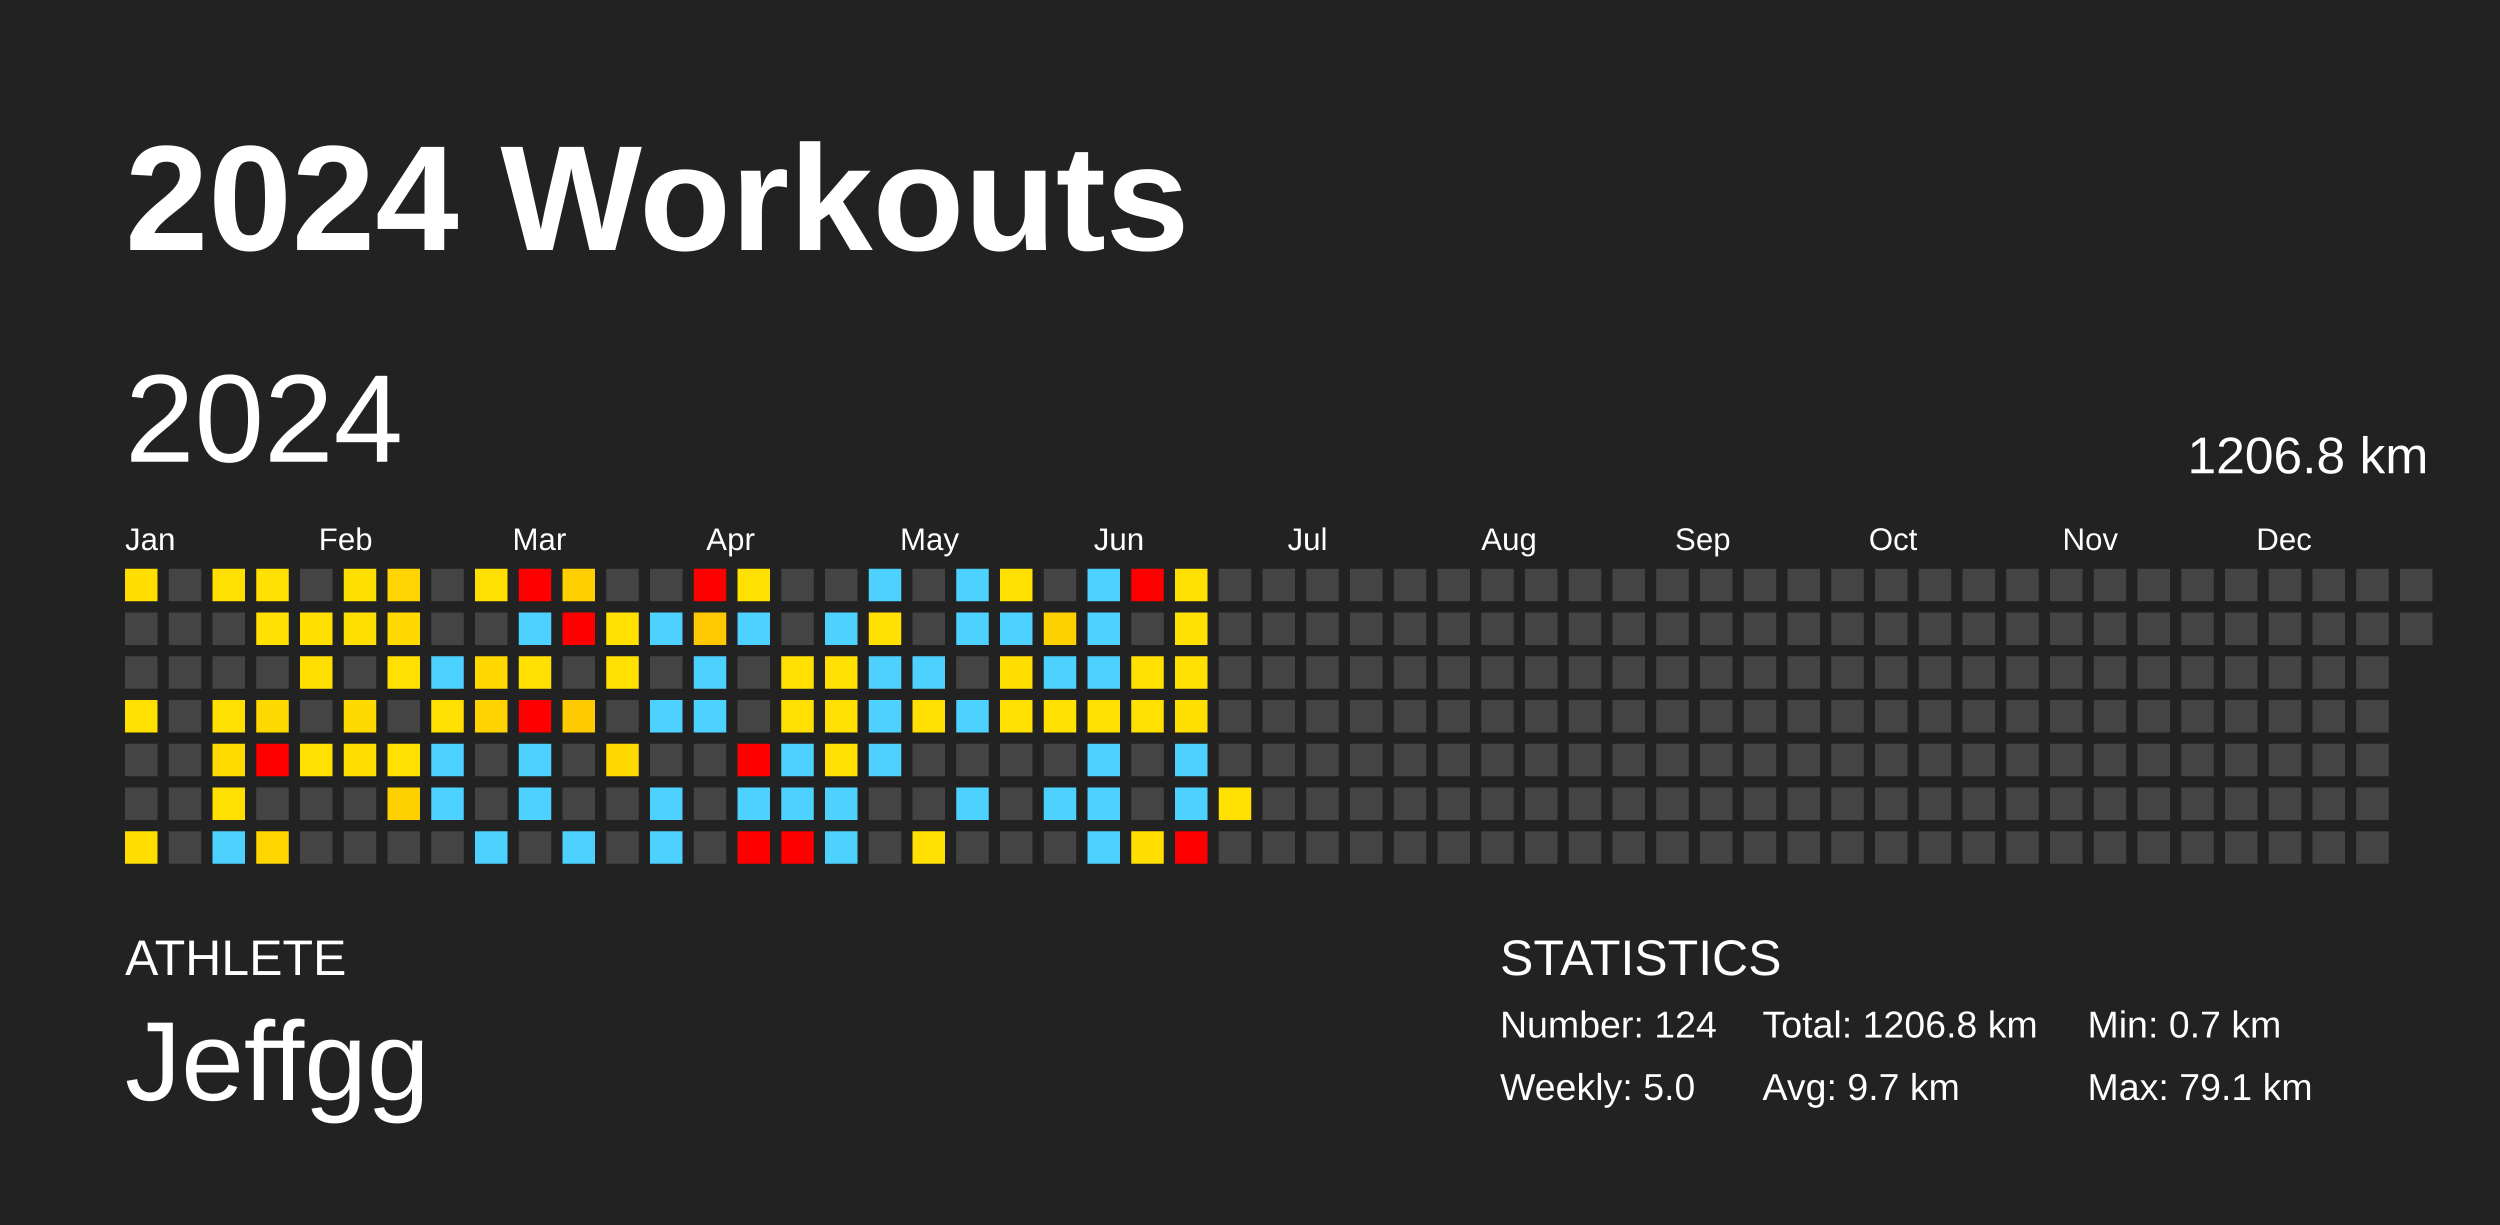
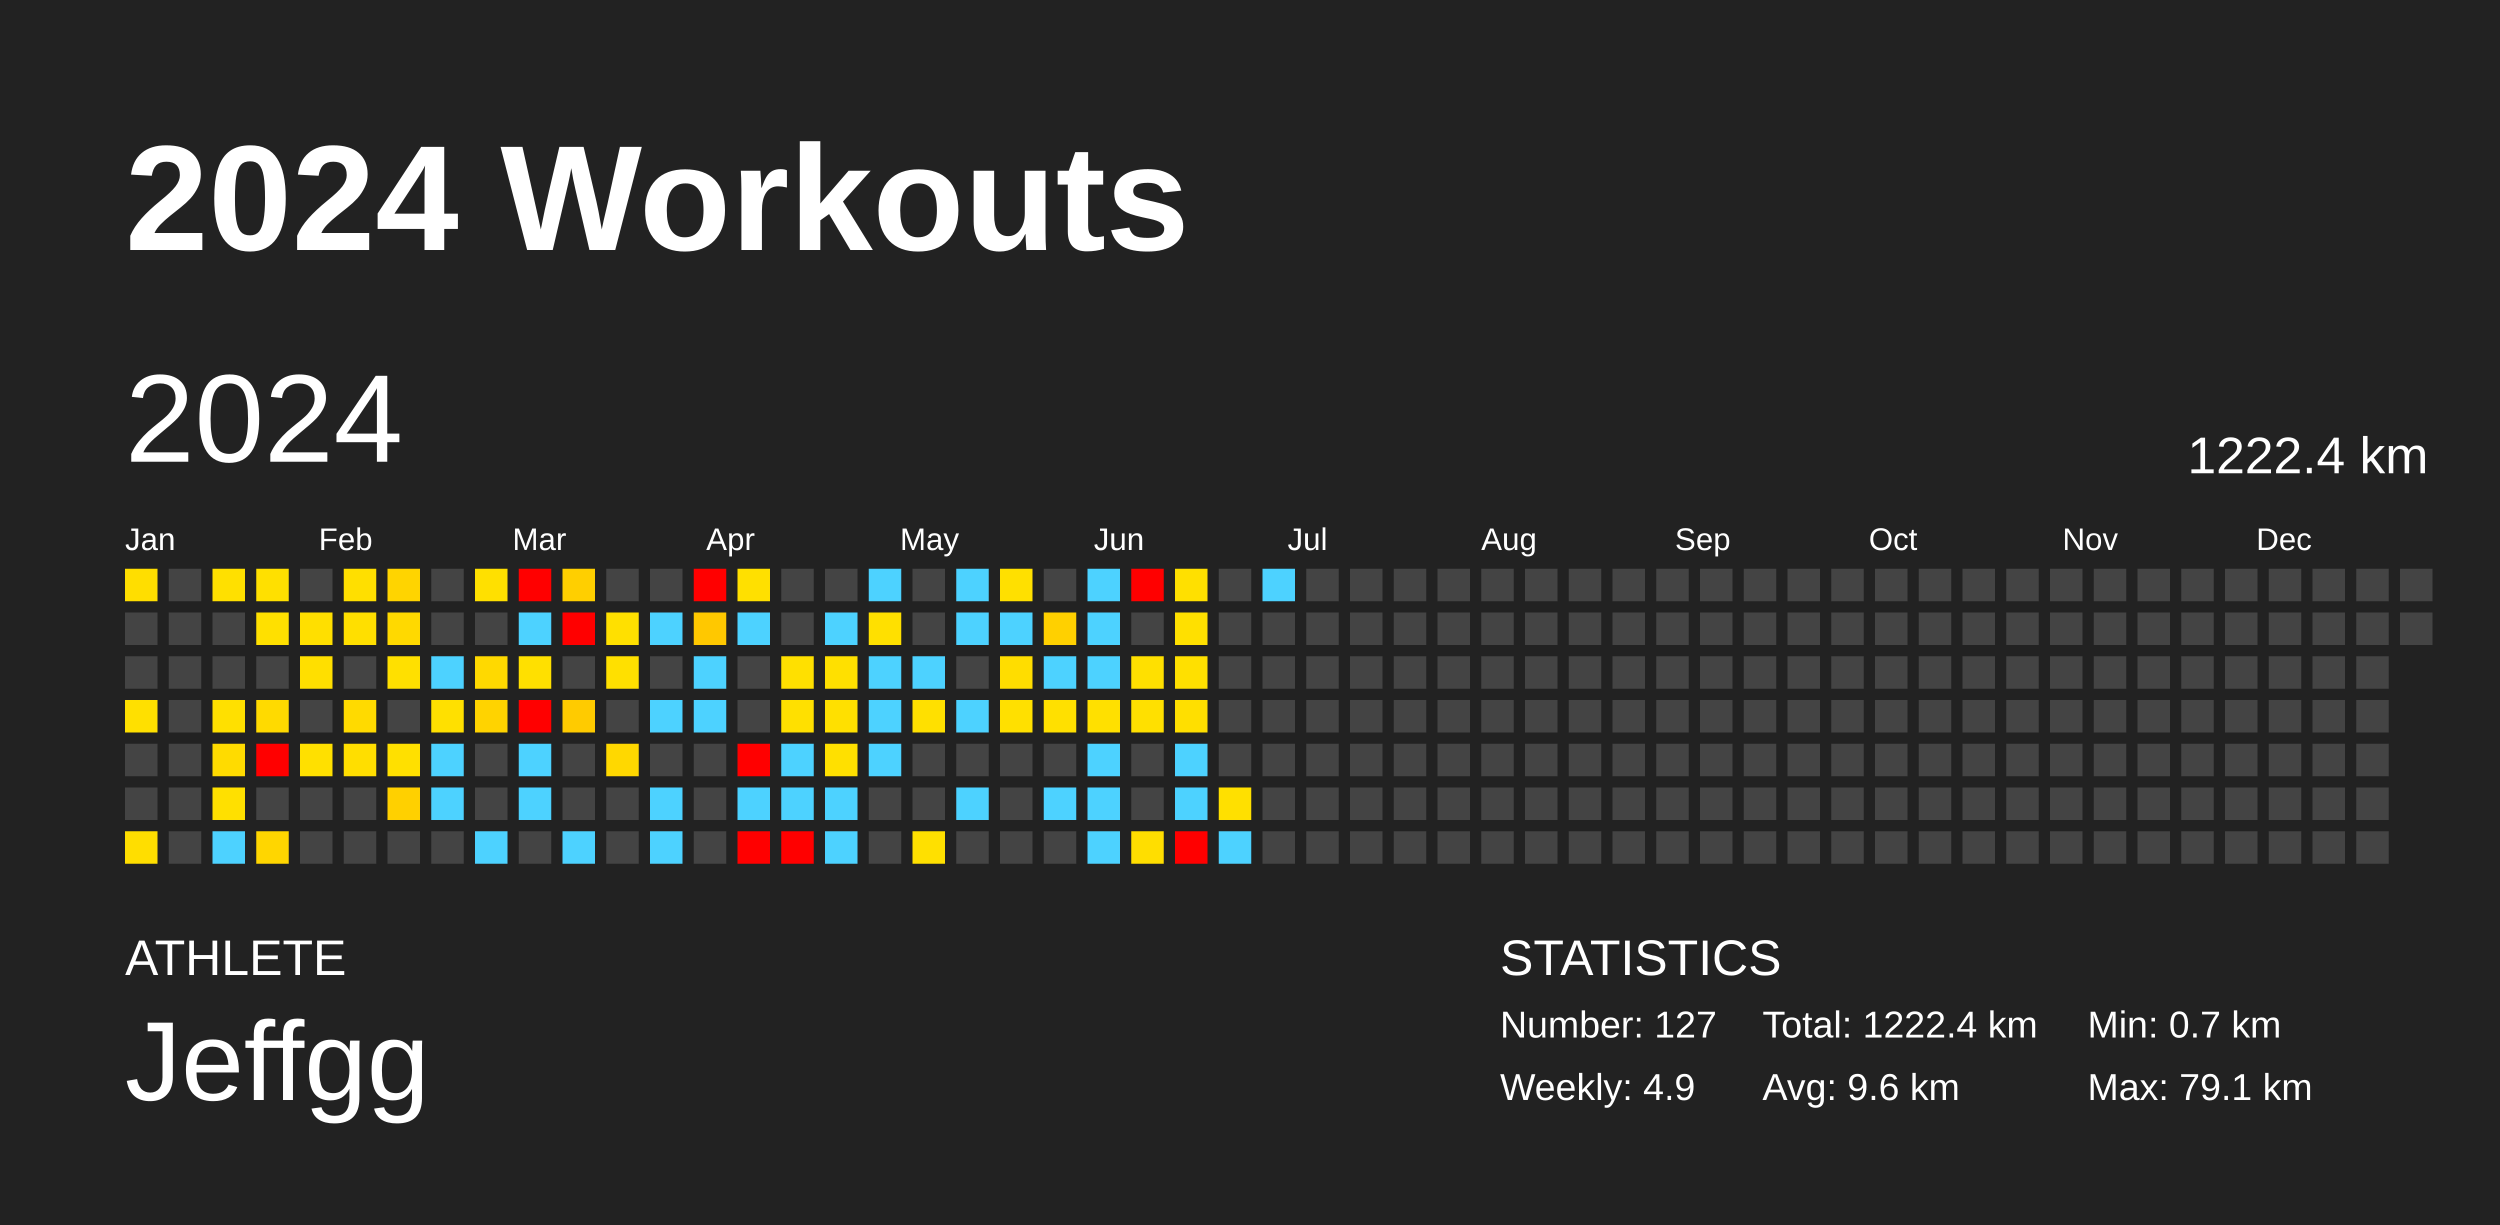
<svg xmlns="http://www.w3.org/2000/svg" baseProfile="full" height="98mm" version="1.1" viewBox="0,0,200,98" width="200mm">
  <defs />
  <rect fill="#222222" height="98" width="200" x="0" y="0" />
  <text fill="#FFFFFF" style="font-size:12px; font-family:Arial; font-weight:bold;" x="10" y="20">2024 Workouts</text>
  <text fill="#FFFFFF" style="font-size:4px; font-family:Arial" x="10" y="78">ATHLETE</text>
  <text fill="#FFFFFF" style="font-size:9px; font-family:Arial" x="10" y="88">Jeffgg</text>
  <text fill="#FFFFFF" style="font-size:4px; font-family:Arial" x="120" y="78">STATISTICS</text>
-   <text fill="#FFFFFF" style="font-size:3px; font-family:Arial" x="120" y="83">Number: 124</text>
-   <text fill="#FFFFFF" style="font-size:3px; font-family:Arial" x="120" y="88">Weekly: 5.0</text>
-   <text fill="#FFFFFF" style="font-size:3px; font-family:Arial" x="141" y="83">Total: 1206.8 km</text>
-   <text fill="#FFFFFF" style="font-size:3px; font-family:Arial" x="141" y="88">Avg: 9.7 km</text>
+   <text fill="#FFFFFF" style="font-size:3px; font-family:Arial" x="120" y="83">Number: 127</text>
+   <text fill="#FFFFFF" style="font-size:3px; font-family:Arial" x="120" y="88">Weekly: 4.9</text>
+   <text fill="#FFFFFF" style="font-size:3px; font-family:Arial" x="141" y="83">Total: 1222.4 km</text>
+   <text fill="#FFFFFF" style="font-size:3px; font-family:Arial" x="141" y="88">Avg: 9.6 km</text>
  <text fill="#FFFFFF" style="font-size:3px; font-family:Arial" x="167" y="83">Min: 0.7 km</text>
  <text fill="#FFFFFF" style="font-size:3px; font-family:Arial" x="167" y="88">Max: 79.1 km</text>
  <text dominant-baseline="hanging" fill="#FFFFFF" style="font-size:10.0px; font-family:Arial;" x="10" y="30">2024</text>
-   <text dominant-baseline="hanging" fill="#FFFFFF" style="font-size:4.125px; font-family:Arial;" x="175" y="35">1206.8 km</text>
+   <text dominant-baseline="hanging" fill="#FFFFFF" style="font-size:4.125px; font-family:Arial;" x="175" y="35">1222.4 km</text>
  <text fill="#FFFFFF" style="font-size:2.5px; font-family:Arial" x="10.0" y="44">Jan</text>
  <text fill="#FFFFFF" style="font-size:2.5px; font-family:Arial" x="25.5" y="44">Feb</text>
  <text fill="#FFFFFF" style="font-size:2.5px; font-family:Arial" x="41.0" y="44">Mar</text>
  <text fill="#FFFFFF" style="font-size:2.5px; font-family:Arial" x="56.5" y="44">Apr</text>
  <text fill="#FFFFFF" style="font-size:2.5px; font-family:Arial" x="72.0" y="44">May</text>
  <text fill="#FFFFFF" style="font-size:2.5px; font-family:Arial" x="87.5" y="44">Jun</text>
  <text fill="#FFFFFF" style="font-size:2.5px; font-family:Arial" x="103.0" y="44">Jul</text>
  <text fill="#FFFFFF" style="font-size:2.5px; font-family:Arial" x="118.5" y="44">Aug</text>
  <text fill="#FFFFFF" style="font-size:2.5px; font-family:Arial" x="134.0" y="44">Sep</text>
  <text fill="#FFFFFF" style="font-size:2.5px; font-family:Arial" x="149.5" y="44">Oct</text>
  <text fill="#FFFFFF" style="font-size:2.5px; font-family:Arial" x="165.0" y="44">Nov</text>
  <text fill="#FFFFFF" style="font-size:2.5px; font-family:Arial" x="180.5" y="44">Dec</text>
  <rect fill="#ffde00" height="2.6" width="2.6" x="10.0" y="45.5" />
  <rect fill="#444444" height="2.6" width="2.6" x="10.0" y="49.0" />
  <rect fill="#444444" height="2.6" width="2.6" x="10.0" y="52.5" />
  <rect fill="#ffe000" height="2.6" width="2.6" x="10.0" y="56.0" />
  <rect fill="#444444" height="2.6" width="2.6" x="10.0" y="59.5" />
  <rect fill="#444444" height="2.6" width="2.6" x="10.0" y="63.0" />
  <rect fill="#ffde00" height="2.6" width="2.6" x="10.0" y="66.5" />
  <rect fill="#444444" height="2.6" width="2.6" x="13.5" y="45.5" />
  <rect fill="#444444" height="2.6" width="2.6" x="13.5" y="49.0" />
  <rect fill="#444444" height="2.6" width="2.6" x="13.5" y="52.5" />
  <rect fill="#444444" height="2.6" width="2.6" x="13.5" y="56.0" />
  <rect fill="#444444" height="2.6" width="2.6" x="13.5" y="59.5" />
  <rect fill="#444444" height="2.6" width="2.6" x="13.5" y="63.0" />
  <rect fill="#444444" height="2.6" width="2.6" x="13.5" y="66.5" />
  <rect fill="#ffe000" height="2.6" width="2.6" x="17.0" y="45.5" />
  <rect fill="#444444" height="2.6" width="2.6" x="17.0" y="49.0" />
  <rect fill="#444444" height="2.6" width="2.6" x="17.0" y="52.5" />
  <rect fill="#ffe000" height="2.6" width="2.6" x="17.0" y="56.0" />
  <rect fill="#ffdb00" height="2.6" width="2.6" x="17.0" y="59.5" />
  <rect fill="#ffe000" height="2.6" width="2.6" x="17.0" y="63.0" />
  <rect fill="#4dd2ff" height="2.6" width="2.6" x="17.0" y="66.5" />
  <rect fill="#ffe000" height="2.6" width="2.6" x="20.5" y="45.5" />
  <rect fill="#ffe000" height="2.6" width="2.6" x="20.5" y="49.0" />
  <rect fill="#444444" height="2.6" width="2.6" x="20.5" y="52.5" />
  <rect fill="#ffda00" height="2.6" width="2.6" x="20.5" y="56.0" />
  <rect fill="red" height="2.6" width="2.6" x="20.5" y="59.5" />
  <rect fill="#444444" height="2.6" width="2.6" x="20.5" y="63.0" />
  <rect fill="#ffd600" height="2.6" width="2.6" x="20.5" y="66.5" />
  <rect fill="#444444" height="2.6" width="2.6" x="24.0" y="45.5" />
  <rect fill="#ffdf00" height="2.6" width="2.6" x="24.0" y="49.0" />
  <rect fill="#ffdf00" height="2.6" width="2.6" x="24.0" y="52.5" />
  <rect fill="#444444" height="2.6" width="2.6" x="24.0" y="56.0" />
  <rect fill="#ffe000" height="2.6" width="2.6" x="24.0" y="59.5" />
  <rect fill="#444444" height="2.6" width="2.6" x="24.0" y="63.0" />
  <rect fill="#444444" height="2.6" width="2.6" x="24.0" y="66.5" />
  <rect fill="#ffdf00" height="2.6" width="2.6" x="27.5" y="45.5" />
  <rect fill="#ffdf00" height="2.6" width="2.6" x="27.5" y="49.0" />
  <rect fill="#444444" height="2.6" width="2.6" x="27.5" y="52.5" />
  <rect fill="#ffda00" height="2.6" width="2.6" x="27.5" y="56.0" />
  <rect fill="#ffde00" height="2.6" width="2.6" x="27.5" y="59.5" />
  <rect fill="#444444" height="2.6" width="2.6" x="27.5" y="63.0" />
  <rect fill="#444444" height="2.6" width="2.6" x="27.5" y="66.5" />
  <rect fill="#ffd400" height="2.6" width="2.6" x="31.0" y="45.5" />
  <rect fill="#ffd900" height="2.6" width="2.6" x="31.0" y="49.0" />
  <rect fill="#ffe000" height="2.6" width="2.6" x="31.0" y="52.5" />
  <rect fill="#444444" height="2.6" width="2.6" x="31.0" y="56.0" />
  <rect fill="#ffe000" height="2.6" width="2.6" x="31.0" y="59.5" />
  <rect fill="#ffd000" height="2.6" width="2.6" x="31.0" y="63.0" />
  <rect fill="#444444" height="2.6" width="2.6" x="31.0" y="66.5" />
  <rect fill="#444444" height="2.6" width="2.6" x="34.5" y="45.5" />
  <rect fill="#444444" height="2.6" width="2.6" x="34.5" y="49.0" />
  <rect fill="#4dd2ff" height="2.6" width="2.6" x="34.5" y="52.5" />
  <rect fill="#ffe000" height="2.6" width="2.6" x="34.5" y="56.0" />
  <rect fill="#4dd2ff" height="2.6" width="2.6" x="34.5" y="59.5" />
  <rect fill="#4dd2ff" height="2.6" width="2.6" x="34.5" y="63.0" />
  <rect fill="#444444" height="2.6" width="2.6" x="34.5" y="66.5" />
  <rect fill="#ffe000" height="2.6" width="2.6" x="38.0" y="45.5" />
  <rect fill="#444444" height="2.6" width="2.6" x="38.0" y="49.0" />
  <rect fill="#ffd900" height="2.6" width="2.6" x="38.0" y="52.5" />
  <rect fill="#ffd300" height="2.6" width="2.6" x="38.0" y="56.0" />
  <rect fill="#444444" height="2.6" width="2.6" x="38.0" y="59.5" />
  <rect fill="#444444" height="2.6" width="2.6" x="38.0" y="63.0" />
  <rect fill="#4dd2ff" height="2.6" width="2.6" x="38.0" y="66.5" />
  <rect fill="red" height="2.6" width="2.6" x="41.5" y="45.5" />
  <rect fill="#4dd2ff" height="2.6" width="2.6" x="41.5" y="49.0" />
  <rect fill="#ffe000" height="2.6" width="2.6" x="41.5" y="52.5" />
  <rect fill="red" height="2.6" width="2.6" x="41.5" y="56.0" />
  <rect fill="#4dd2ff" height="2.6" width="2.6" x="41.5" y="59.5" />
  <rect fill="#4dd2ff" height="2.6" width="2.6" x="41.5" y="63.0" />
  <rect fill="#444444" height="2.6" width="2.6" x="41.5" y="66.5" />
  <rect fill="#ffcf00" height="2.6" width="2.6" x="45.0" y="45.5" />
  <rect fill="red" height="2.6" width="2.6" x="45.0" y="49.0" />
  <rect fill="#444444" height="2.6" width="2.6" x="45.0" y="52.5" />
  <rect fill="#ffcb00" height="2.6" width="2.6" x="45.0" y="56.0" />
  <rect fill="#444444" height="2.6" width="2.6" x="45.0" y="59.5" />
  <rect fill="#444444" height="2.6" width="2.6" x="45.0" y="63.0" />
  <rect fill="#4dd2ff" height="2.6" width="2.6" x="45.0" y="66.5" />
  <rect fill="#444444" height="2.6" width="2.6" x="48.5" y="45.5" />
  <rect fill="#ffe000" height="2.6" width="2.6" x="48.5" y="49.0" />
  <rect fill="#ffe000" height="2.6" width="2.6" x="48.5" y="52.5" />
  <rect fill="#444444" height="2.6" width="2.6" x="48.5" y="56.0" />
  <rect fill="#ffd800" height="2.6" width="2.6" x="48.5" y="59.5" />
  <rect fill="#444444" height="2.6" width="2.6" x="48.5" y="63.0" />
  <rect fill="#444444" height="2.6" width="2.6" x="48.5" y="66.5" />
  <rect fill="#444444" height="2.6" width="2.6" x="52.0" y="45.5" />
  <rect fill="#4dd2ff" height="2.6" width="2.6" x="52.0" y="49.0" />
  <rect fill="#444444" height="2.6" width="2.6" x="52.0" y="52.5" />
  <rect fill="#4dd2ff" height="2.6" width="2.6" x="52.0" y="56.0" />
  <rect fill="#444444" height="2.6" width="2.6" x="52.0" y="59.5" />
  <rect fill="#4dd2ff" height="2.6" width="2.6" x="52.0" y="63.0" />
  <rect fill="#4dd2ff" height="2.6" width="2.6" x="52.0" y="66.5" />
  <rect fill="red" height="2.6" width="2.6" x="55.5" y="45.5" />
  <rect fill="#ffc800" height="2.6" width="2.6" x="55.5" y="49.0" />
  <rect fill="#4dd2ff" height="2.6" width="2.6" x="55.5" y="52.5" />
  <rect fill="#4dd2ff" height="2.6" width="2.6" x="55.5" y="56.0" />
  <rect fill="#444444" height="2.6" width="2.6" x="55.5" y="59.5" />
  <rect fill="#444444" height="2.6" width="2.6" x="55.5" y="63.0" />
  <rect fill="#444444" height="2.6" width="2.6" x="55.5" y="66.5" />
  <rect fill="#ffe000" height="2.6" width="2.6" x="59.0" y="45.5" />
  <rect fill="#4dd2ff" height="2.6" width="2.6" x="59.0" y="49.0" />
  <rect fill="#444444" height="2.6" width="2.6" x="59.0" y="52.5" />
  <rect fill="#444444" height="2.6" width="2.6" x="59.0" y="56.0" />
  <rect fill="red" height="2.6" width="2.6" x="59.0" y="59.5" />
  <rect fill="#4dd2ff" height="2.6" width="2.6" x="59.0" y="63.0" />
  <rect fill="red" height="2.6" width="2.6" x="59.0" y="66.5" />
  <rect fill="#444444" height="2.6" width="2.6" x="62.5" y="45.5" />
  <rect fill="#444444" height="2.6" width="2.6" x="62.5" y="49.0" />
  <rect fill="#ffe000" height="2.6" width="2.6" x="62.5" y="52.5" />
  <rect fill="#ffe000" height="2.6" width="2.6" x="62.5" y="56.0" />
  <rect fill="#4dd2ff" height="2.6" width="2.6" x="62.5" y="59.5" />
  <rect fill="#4dd2ff" height="2.6" width="2.6" x="62.5" y="63.0" />
  <rect fill="red" height="2.6" width="2.6" x="62.5" y="66.5" />
  <rect fill="#444444" height="2.6" width="2.6" x="66.0" y="45.5" />
  <rect fill="#4dd2ff" height="2.6" width="2.6" x="66.0" y="49.0" />
  <rect fill="#ffe000" height="2.6" width="2.6" x="66.0" y="52.5" />
  <rect fill="#ffe000" height="2.6" width="2.6" x="66.0" y="56.0" />
  <rect fill="#ffe000" height="2.6" width="2.6" x="66.0" y="59.5" />
  <rect fill="#4dd2ff" height="2.6" width="2.6" x="66.0" y="63.0" />
  <rect fill="#4dd2ff" height="2.6" width="2.6" x="66.0" y="66.5" />
  <rect fill="#4dd2ff" height="2.6" width="2.6" x="69.5" y="45.5" />
  <rect fill="#ffe000" height="2.6" width="2.6" x="69.5" y="49.0" />
  <rect fill="#4dd2ff" height="2.6" width="2.6" x="69.5" y="52.5" />
  <rect fill="#4dd2ff" height="2.6" width="2.6" x="69.5" y="56.0" />
  <rect fill="#4dd2ff" height="2.6" width="2.6" x="69.5" y="59.5" />
  <rect fill="#444444" height="2.6" width="2.6" x="69.5" y="63.0" />
  <rect fill="#444444" height="2.6" width="2.6" x="69.5" y="66.5" />
  <rect fill="#444444" height="2.6" width="2.6" x="73.0" y="45.5" />
  <rect fill="#444444" height="2.6" width="2.6" x="73.0" y="49.0" />
  <rect fill="#4dd2ff" height="2.6" width="2.6" x="73.0" y="52.5" />
  <rect fill="#ffe000" height="2.6" width="2.6" x="73.0" y="56.0" />
  <rect fill="#444444" height="2.6" width="2.6" x="73.0" y="59.5" />
  <rect fill="#444444" height="2.6" width="2.6" x="73.0" y="63.0" />
  <rect fill="#ffe000" height="2.6" width="2.6" x="73.0" y="66.5" />
  <rect fill="#4dd2ff" height="2.6" width="2.6" x="76.5" y="45.5" />
  <rect fill="#4dd2ff" height="2.6" width="2.6" x="76.5" y="49.0" />
  <rect fill="#444444" height="2.6" width="2.6" x="76.5" y="52.5" />
  <rect fill="#4dd2ff" height="2.6" width="2.6" x="76.5" y="56.0" />
  <rect fill="#444444" height="2.6" width="2.6" x="76.5" y="59.5" />
  <rect fill="#4dd2ff" height="2.6" width="2.6" x="76.5" y="63.0" />
  <rect fill="#444444" height="2.6" width="2.6" x="76.5" y="66.5" />
  <rect fill="#ffe000" height="2.6" width="2.6" x="80.0" y="45.5" />
  <rect fill="#4dd2ff" height="2.6" width="2.6" x="80.0" y="49.0" />
  <rect fill="#ffdd00" height="2.6" width="2.6" x="80.0" y="52.5" />
  <rect fill="#ffe000" height="2.6" width="2.6" x="80.0" y="56.0" />
  <rect fill="#444444" height="2.6" width="2.6" x="80.0" y="59.5" />
  <rect fill="#444444" height="2.6" width="2.6" x="80.0" y="63.0" />
  <rect fill="#444444" height="2.6" width="2.6" x="80.0" y="66.5" />
  <rect fill="#444444" height="2.6" width="2.6" x="83.5" y="45.5" />
  <rect fill="#ffd000" height="2.6" width="2.6" x="83.5" y="49.0" />
  <rect fill="#4dd2ff" height="2.6" width="2.6" x="83.5" y="52.5" />
  <rect fill="#ffe000" height="2.6" width="2.6" x="83.5" y="56.0" />
  <rect fill="#444444" height="2.6" width="2.6" x="83.5" y="59.5" />
  <rect fill="#4dd2ff" height="2.6" width="2.6" x="83.5" y="63.0" />
  <rect fill="#444444" height="2.6" width="2.6" x="83.5" y="66.5" />
  <rect fill="#4dd2ff" height="2.6" width="2.6" x="87.0" y="45.5" />
  <rect fill="#4dd2ff" height="2.6" width="2.6" x="87.0" y="49.0" />
  <rect fill="#4dd2ff" height="2.6" width="2.6" x="87.0" y="52.5" />
  <rect fill="#ffe000" height="2.6" width="2.6" x="87.0" y="56.0" />
  <rect fill="#4dd2ff" height="2.6" width="2.6" x="87.0" y="59.5" />
  <rect fill="#4dd2ff" height="2.6" width="2.6" x="87.0" y="63.0" />
  <rect fill="#4dd2ff" height="2.6" width="2.6" x="87.0" y="66.5" />
  <rect fill="red" height="2.6" width="2.6" x="90.5" y="45.5" />
  <rect fill="#444444" height="2.6" width="2.6" x="90.5" y="49.0" />
  <rect fill="#ffe000" height="2.6" width="2.6" x="90.5" y="52.5" />
  <rect fill="#ffe000" height="2.6" width="2.6" x="90.5" y="56.0" />
  <rect fill="#444444" height="2.6" width="2.6" x="90.5" y="59.5" />
  <rect fill="#444444" height="2.6" width="2.6" x="90.5" y="63.0" />
  <rect fill="#ffde00" height="2.6" width="2.6" x="90.5" y="66.5" />
  <rect fill="#ffe000" height="2.6" width="2.6" x="94.0" y="45.5" />
  <rect fill="#ffe000" height="2.6" width="2.6" x="94.0" y="49.0" />
  <rect fill="#ffe000" height="2.6" width="2.6" x="94.0" y="52.5" />
  <rect fill="#ffdf00" height="2.6" width="2.6" x="94.0" y="56.0" />
  <rect fill="#4dd2ff" height="2.6" width="2.6" x="94.0" y="59.5" />
  <rect fill="#4dd2ff" height="2.6" width="2.6" x="94.0" y="63.0" />
  <rect fill="red" height="2.6" width="2.6" x="94.0" y="66.5" />
  <rect fill="#444444" height="2.6" width="2.6" x="97.5" y="45.5" />
  <rect fill="#444444" height="2.6" width="2.6" x="97.5" y="49.0" />
  <rect fill="#444444" height="2.6" width="2.6" x="97.5" y="52.5" />
  <rect fill="#444444" height="2.6" width="2.6" x="97.5" y="56.0" />
  <rect fill="#444444" height="2.6" width="2.6" x="97.5" y="59.5" />
  <rect fill="#ffe000" height="2.6" width="2.6" x="97.5" y="63.0" />
-   <rect fill="#444444" height="2.6" width="2.6" x="97.5" y="66.5" />
-   <rect fill="#444444" height="2.6" width="2.6" x="101.0" y="45.5" />
+   <rect fill="#4dd2ff" height="2.6" width="2.6" x="97.5" y="66.5" />
+   <rect fill="#4dd2ff" height="2.6" width="2.6" x="101.0" y="45.5" />
  <rect fill="#444444" height="2.6" width="2.6" x="101.0" y="49.0" />
  <rect fill="#444444" height="2.6" width="2.6" x="101.0" y="52.5" />
  <rect fill="#444444" height="2.6" width="2.6" x="101.0" y="56.0" />
  <rect fill="#444444" height="2.6" width="2.6" x="101.0" y="59.5" />
  <rect fill="#444444" height="2.6" width="2.6" x="101.0" y="63.0" />
  <rect fill="#444444" height="2.6" width="2.6" x="101.0" y="66.5" />
  <rect fill="#444444" height="2.6" width="2.6" x="104.5" y="45.5" />
  <rect fill="#444444" height="2.6" width="2.6" x="104.5" y="49.0" />
  <rect fill="#444444" height="2.6" width="2.6" x="104.5" y="52.5" />
  <rect fill="#444444" height="2.6" width="2.6" x="104.5" y="56.0" />
  <rect fill="#444444" height="2.6" width="2.6" x="104.5" y="59.5" />
  <rect fill="#444444" height="2.6" width="2.6" x="104.5" y="63.0" />
  <rect fill="#444444" height="2.6" width="2.6" x="104.5" y="66.5" />
  <rect fill="#444444" height="2.6" width="2.6" x="108.0" y="45.5" />
  <rect fill="#444444" height="2.6" width="2.6" x="108.0" y="49.0" />
  <rect fill="#444444" height="2.6" width="2.6" x="108.0" y="52.5" />
  <rect fill="#444444" height="2.6" width="2.6" x="108.0" y="56.0" />
  <rect fill="#444444" height="2.6" width="2.6" x="108.0" y="59.5" />
  <rect fill="#444444" height="2.6" width="2.6" x="108.0" y="63.0" />
  <rect fill="#444444" height="2.6" width="2.6" x="108.0" y="66.5" />
  <rect fill="#444444" height="2.6" width="2.6" x="111.5" y="45.5" />
  <rect fill="#444444" height="2.6" width="2.6" x="111.5" y="49.0" />
  <rect fill="#444444" height="2.6" width="2.6" x="111.5" y="52.5" />
  <rect fill="#444444" height="2.6" width="2.6" x="111.5" y="56.0" />
  <rect fill="#444444" height="2.6" width="2.6" x="111.5" y="59.5" />
  <rect fill="#444444" height="2.6" width="2.6" x="111.5" y="63.0" />
  <rect fill="#444444" height="2.6" width="2.6" x="111.5" y="66.5" />
  <rect fill="#444444" height="2.6" width="2.6" x="115.0" y="45.5" />
  <rect fill="#444444" height="2.6" width="2.6" x="115.0" y="49.0" />
  <rect fill="#444444" height="2.6" width="2.6" x="115.0" y="52.5" />
  <rect fill="#444444" height="2.6" width="2.6" x="115.0" y="56.0" />
  <rect fill="#444444" height="2.6" width="2.6" x="115.0" y="59.5" />
  <rect fill="#444444" height="2.6" width="2.6" x="115.0" y="63.0" />
  <rect fill="#444444" height="2.6" width="2.6" x="115.0" y="66.5" />
  <rect fill="#444444" height="2.6" width="2.6" x="118.5" y="45.5" />
  <rect fill="#444444" height="2.6" width="2.6" x="118.5" y="49.0" />
  <rect fill="#444444" height="2.6" width="2.6" x="118.5" y="52.5" />
  <rect fill="#444444" height="2.6" width="2.6" x="118.5" y="56.0" />
  <rect fill="#444444" height="2.6" width="2.6" x="118.5" y="59.5" />
  <rect fill="#444444" height="2.6" width="2.6" x="118.5" y="63.0" />
  <rect fill="#444444" height="2.6" width="2.6" x="118.5" y="66.5" />
  <rect fill="#444444" height="2.6" width="2.6" x="122.0" y="45.5" />
  <rect fill="#444444" height="2.6" width="2.6" x="122.0" y="49.0" />
  <rect fill="#444444" height="2.6" width="2.6" x="122.0" y="52.5" />
  <rect fill="#444444" height="2.6" width="2.6" x="122.0" y="56.0" />
  <rect fill="#444444" height="2.6" width="2.6" x="122.0" y="59.5" />
  <rect fill="#444444" height="2.6" width="2.6" x="122.0" y="63.0" />
  <rect fill="#444444" height="2.6" width="2.6" x="122.0" y="66.5" />
  <rect fill="#444444" height="2.6" width="2.6" x="125.5" y="45.5" />
  <rect fill="#444444" height="2.6" width="2.6" x="125.5" y="49.0" />
  <rect fill="#444444" height="2.6" width="2.6" x="125.5" y="52.5" />
  <rect fill="#444444" height="2.6" width="2.6" x="125.5" y="56.0" />
  <rect fill="#444444" height="2.6" width="2.6" x="125.5" y="59.5" />
  <rect fill="#444444" height="2.6" width="2.6" x="125.5" y="63.0" />
  <rect fill="#444444" height="2.6" width="2.6" x="125.5" y="66.5" />
  <rect fill="#444444" height="2.6" width="2.6" x="129.0" y="45.5" />
  <rect fill="#444444" height="2.6" width="2.6" x="129.0" y="49.0" />
  <rect fill="#444444" height="2.6" width="2.6" x="129.0" y="52.5" />
  <rect fill="#444444" height="2.6" width="2.6" x="129.0" y="56.0" />
  <rect fill="#444444" height="2.6" width="2.6" x="129.0" y="59.5" />
  <rect fill="#444444" height="2.6" width="2.6" x="129.0" y="63.0" />
  <rect fill="#444444" height="2.6" width="2.6" x="129.0" y="66.5" />
  <rect fill="#444444" height="2.6" width="2.6" x="132.5" y="45.5" />
  <rect fill="#444444" height="2.6" width="2.6" x="132.5" y="49.0" />
  <rect fill="#444444" height="2.6" width="2.6" x="132.5" y="52.5" />
  <rect fill="#444444" height="2.6" width="2.6" x="132.5" y="56.0" />
  <rect fill="#444444" height="2.6" width="2.6" x="132.5" y="59.5" />
  <rect fill="#444444" height="2.6" width="2.6" x="132.5" y="63.0" />
  <rect fill="#444444" height="2.6" width="2.6" x="132.5" y="66.5" />
  <rect fill="#444444" height="2.6" width="2.6" x="136.0" y="45.5" />
  <rect fill="#444444" height="2.6" width="2.6" x="136.0" y="49.0" />
  <rect fill="#444444" height="2.6" width="2.6" x="136.0" y="52.5" />
  <rect fill="#444444" height="2.6" width="2.6" x="136.0" y="56.0" />
  <rect fill="#444444" height="2.6" width="2.6" x="136.0" y="59.5" />
  <rect fill="#444444" height="2.6" width="2.6" x="136.0" y="63.0" />
  <rect fill="#444444" height="2.6" width="2.6" x="136.0" y="66.5" />
  <rect fill="#444444" height="2.6" width="2.6" x="139.5" y="45.5" />
  <rect fill="#444444" height="2.6" width="2.6" x="139.5" y="49.0" />
  <rect fill="#444444" height="2.6" width="2.6" x="139.5" y="52.5" />
  <rect fill="#444444" height="2.6" width="2.6" x="139.5" y="56.0" />
  <rect fill="#444444" height="2.6" width="2.6" x="139.5" y="59.5" />
  <rect fill="#444444" height="2.6" width="2.6" x="139.5" y="63.0" />
  <rect fill="#444444" height="2.6" width="2.6" x="139.5" y="66.5" />
  <rect fill="#444444" height="2.6" width="2.6" x="143.0" y="45.5" />
  <rect fill="#444444" height="2.6" width="2.6" x="143.0" y="49.0" />
  <rect fill="#444444" height="2.6" width="2.6" x="143.0" y="52.5" />
  <rect fill="#444444" height="2.6" width="2.6" x="143.0" y="56.0" />
  <rect fill="#444444" height="2.6" width="2.6" x="143.0" y="59.5" />
  <rect fill="#444444" height="2.6" width="2.6" x="143.0" y="63.0" />
  <rect fill="#444444" height="2.6" width="2.6" x="143.0" y="66.5" />
  <rect fill="#444444" height="2.6" width="2.6" x="146.5" y="45.5" />
  <rect fill="#444444" height="2.6" width="2.6" x="146.5" y="49.0" />
  <rect fill="#444444" height="2.6" width="2.6" x="146.5" y="52.5" />
  <rect fill="#444444" height="2.6" width="2.6" x="146.5" y="56.0" />
  <rect fill="#444444" height="2.6" width="2.6" x="146.5" y="59.5" />
  <rect fill="#444444" height="2.6" width="2.6" x="146.5" y="63.0" />
  <rect fill="#444444" height="2.6" width="2.6" x="146.5" y="66.5" />
  <rect fill="#444444" height="2.6" width="2.6" x="150.0" y="45.5" />
  <rect fill="#444444" height="2.6" width="2.6" x="150.0" y="49.0" />
  <rect fill="#444444" height="2.6" width="2.6" x="150.0" y="52.5" />
  <rect fill="#444444" height="2.6" width="2.6" x="150.0" y="56.0" />
  <rect fill="#444444" height="2.6" width="2.6" x="150.0" y="59.5" />
  <rect fill="#444444" height="2.6" width="2.6" x="150.0" y="63.0" />
  <rect fill="#444444" height="2.6" width="2.6" x="150.0" y="66.5" />
  <rect fill="#444444" height="2.6" width="2.6" x="153.5" y="45.5" />
  <rect fill="#444444" height="2.6" width="2.6" x="153.5" y="49.0" />
  <rect fill="#444444" height="2.6" width="2.6" x="153.5" y="52.5" />
  <rect fill="#444444" height="2.6" width="2.6" x="153.5" y="56.0" />
  <rect fill="#444444" height="2.6" width="2.6" x="153.5" y="59.5" />
  <rect fill="#444444" height="2.6" width="2.6" x="153.5" y="63.0" />
  <rect fill="#444444" height="2.6" width="2.6" x="153.5" y="66.5" />
  <rect fill="#444444" height="2.6" width="2.6" x="157.0" y="45.5" />
  <rect fill="#444444" height="2.6" width="2.6" x="157.0" y="49.0" />
  <rect fill="#444444" height="2.6" width="2.6" x="157.0" y="52.5" />
  <rect fill="#444444" height="2.6" width="2.6" x="157.0" y="56.0" />
  <rect fill="#444444" height="2.6" width="2.6" x="157.0" y="59.5" />
  <rect fill="#444444" height="2.6" width="2.6" x="157.0" y="63.0" />
  <rect fill="#444444" height="2.6" width="2.6" x="157.0" y="66.5" />
  <rect fill="#444444" height="2.6" width="2.6" x="160.5" y="45.5" />
  <rect fill="#444444" height="2.6" width="2.6" x="160.5" y="49.0" />
  <rect fill="#444444" height="2.6" width="2.6" x="160.5" y="52.5" />
  <rect fill="#444444" height="2.6" width="2.6" x="160.5" y="56.0" />
  <rect fill="#444444" height="2.6" width="2.6" x="160.5" y="59.5" />
  <rect fill="#444444" height="2.6" width="2.6" x="160.5" y="63.0" />
  <rect fill="#444444" height="2.6" width="2.6" x="160.5" y="66.5" />
  <rect fill="#444444" height="2.6" width="2.6" x="164.0" y="45.5" />
  <rect fill="#444444" height="2.6" width="2.6" x="164.0" y="49.0" />
  <rect fill="#444444" height="2.6" width="2.6" x="164.0" y="52.5" />
  <rect fill="#444444" height="2.6" width="2.6" x="164.0" y="56.0" />
  <rect fill="#444444" height="2.6" width="2.6" x="164.0" y="59.5" />
  <rect fill="#444444" height="2.6" width="2.6" x="164.0" y="63.0" />
  <rect fill="#444444" height="2.6" width="2.6" x="164.0" y="66.5" />
  <rect fill="#444444" height="2.6" width="2.6" x="167.5" y="45.5" />
  <rect fill="#444444" height="2.6" width="2.6" x="167.5" y="49.0" />
  <rect fill="#444444" height="2.6" width="2.6" x="167.5" y="52.5" />
  <rect fill="#444444" height="2.6" width="2.6" x="167.5" y="56.0" />
  <rect fill="#444444" height="2.6" width="2.6" x="167.5" y="59.5" />
  <rect fill="#444444" height="2.6" width="2.6" x="167.5" y="63.0" />
  <rect fill="#444444" height="2.6" width="2.6" x="167.5" y="66.5" />
  <rect fill="#444444" height="2.6" width="2.6" x="171.0" y="45.5" />
  <rect fill="#444444" height="2.6" width="2.6" x="171.0" y="49.0" />
  <rect fill="#444444" height="2.6" width="2.6" x="171.0" y="52.5" />
  <rect fill="#444444" height="2.6" width="2.6" x="171.0" y="56.0" />
  <rect fill="#444444" height="2.6" width="2.6" x="171.0" y="59.5" />
  <rect fill="#444444" height="2.6" width="2.6" x="171.0" y="63.0" />
  <rect fill="#444444" height="2.6" width="2.6" x="171.0" y="66.5" />
  <rect fill="#444444" height="2.6" width="2.6" x="174.5" y="45.5" />
  <rect fill="#444444" height="2.6" width="2.6" x="174.5" y="49.0" />
  <rect fill="#444444" height="2.6" width="2.6" x="174.5" y="52.5" />
  <rect fill="#444444" height="2.6" width="2.6" x="174.5" y="56.0" />
  <rect fill="#444444" height="2.6" width="2.6" x="174.5" y="59.5" />
  <rect fill="#444444" height="2.6" width="2.6" x="174.5" y="63.0" />
  <rect fill="#444444" height="2.6" width="2.6" x="174.5" y="66.5" />
  <rect fill="#444444" height="2.6" width="2.6" x="178.0" y="45.5" />
  <rect fill="#444444" height="2.6" width="2.6" x="178.0" y="49.0" />
  <rect fill="#444444" height="2.6" width="2.6" x="178.0" y="52.5" />
  <rect fill="#444444" height="2.6" width="2.6" x="178.0" y="56.0" />
  <rect fill="#444444" height="2.6" width="2.6" x="178.0" y="59.5" />
  <rect fill="#444444" height="2.6" width="2.6" x="178.0" y="63.0" />
  <rect fill="#444444" height="2.6" width="2.6" x="178.0" y="66.5" />
  <rect fill="#444444" height="2.6" width="2.6" x="181.5" y="45.5" />
  <rect fill="#444444" height="2.6" width="2.6" x="181.5" y="49.0" />
  <rect fill="#444444" height="2.6" width="2.6" x="181.5" y="52.5" />
  <rect fill="#444444" height="2.6" width="2.6" x="181.5" y="56.0" />
  <rect fill="#444444" height="2.6" width="2.6" x="181.5" y="59.5" />
  <rect fill="#444444" height="2.6" width="2.6" x="181.5" y="63.0" />
  <rect fill="#444444" height="2.6" width="2.6" x="181.5" y="66.5" />
  <rect fill="#444444" height="2.6" width="2.6" x="185.0" y="45.5" />
  <rect fill="#444444" height="2.6" width="2.6" x="185.0" y="49.0" />
  <rect fill="#444444" height="2.6" width="2.6" x="185.0" y="52.5" />
  <rect fill="#444444" height="2.6" width="2.6" x="185.0" y="56.0" />
  <rect fill="#444444" height="2.6" width="2.6" x="185.0" y="59.5" />
  <rect fill="#444444" height="2.6" width="2.6" x="185.0" y="63.0" />
  <rect fill="#444444" height="2.6" width="2.6" x="185.0" y="66.5" />
  <rect fill="#444444" height="2.6" width="2.6" x="188.5" y="45.5" />
  <rect fill="#444444" height="2.6" width="2.6" x="188.5" y="49.0" />
  <rect fill="#444444" height="2.6" width="2.6" x="188.5" y="52.5" />
  <rect fill="#444444" height="2.6" width="2.6" x="188.5" y="56.0" />
  <rect fill="#444444" height="2.6" width="2.6" x="188.5" y="59.5" />
  <rect fill="#444444" height="2.6" width="2.6" x="188.5" y="63.0" />
  <rect fill="#444444" height="2.6" width="2.6" x="188.5" y="66.5" />
  <rect fill="#444444" height="2.6" width="2.6" x="192.0" y="45.5" />
  <rect fill="#444444" height="2.6" width="2.6" x="192.0" y="49.0" />
</svg>
